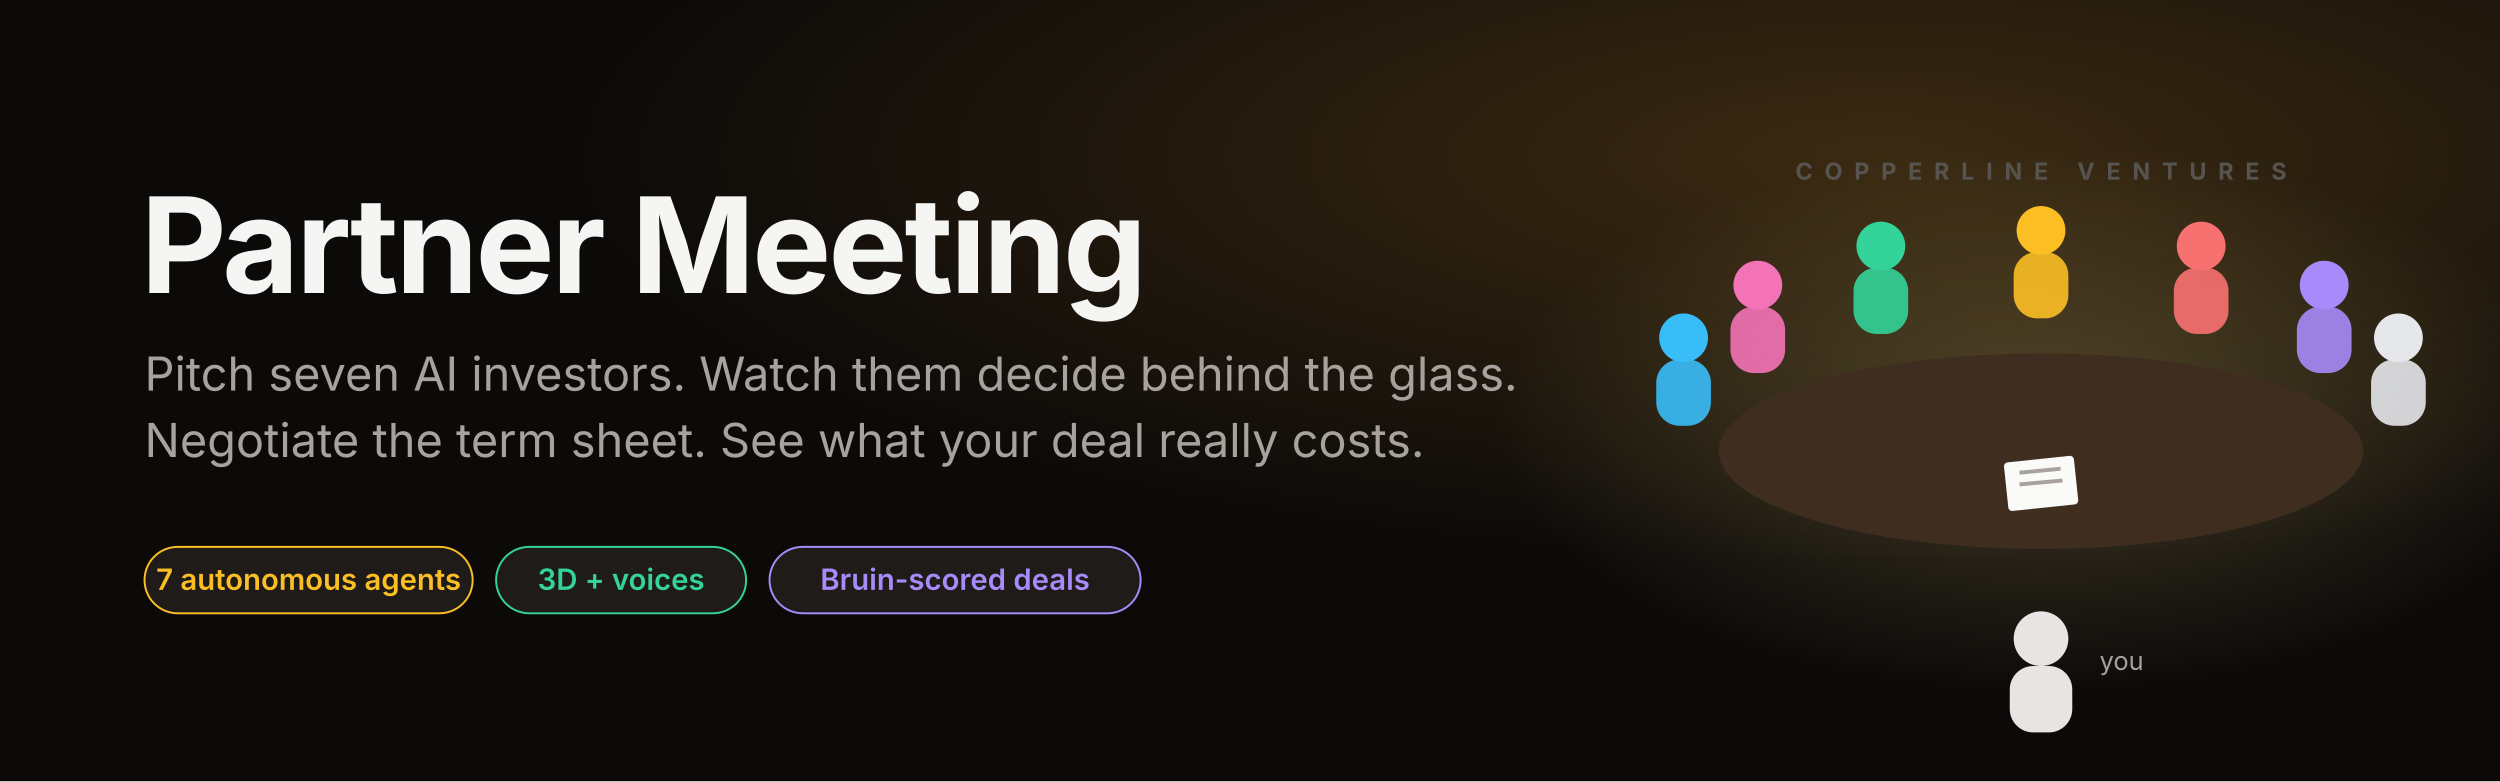
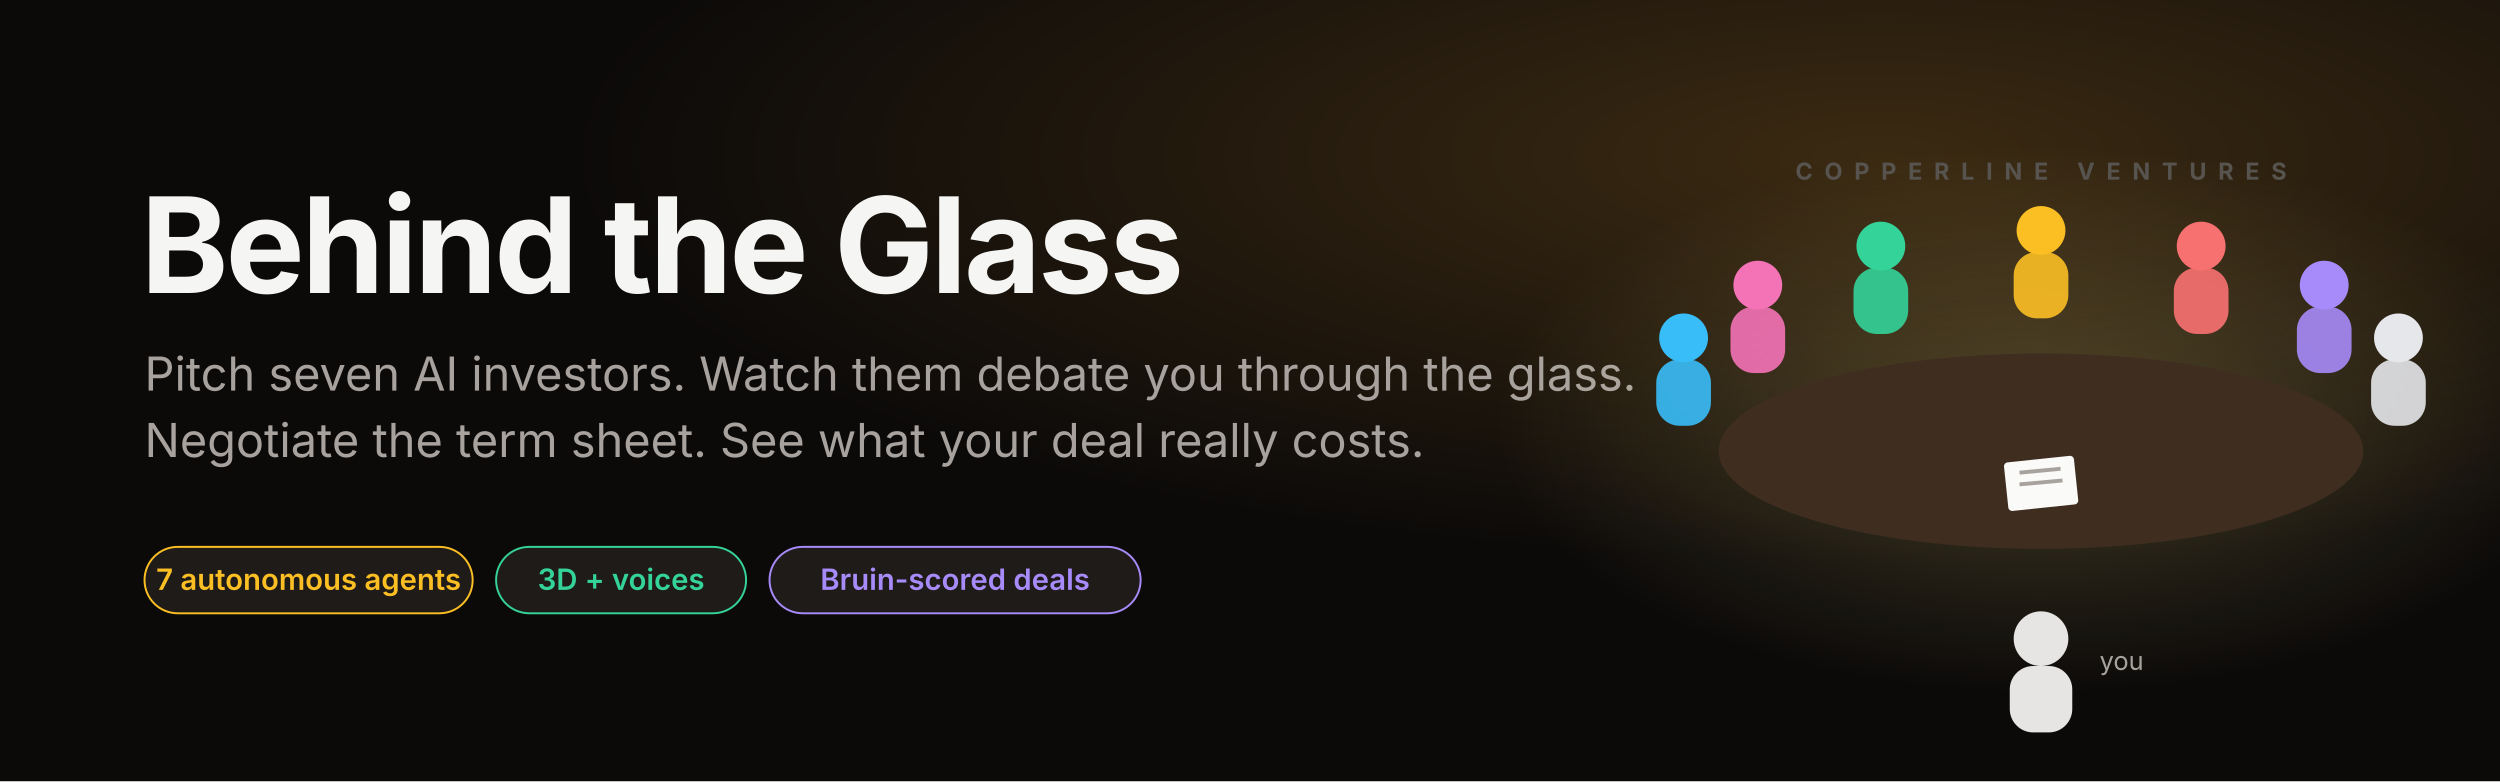
<svg xmlns="http://www.w3.org/2000/svg" width="1280" height="400" viewBox="0 0 1280 400">
  <defs>
    <radialGradient id="g" cx="75%" cy="20%" r="80%">
      <stop offset="0" stop-color="#3b2a12" />
      <stop offset="0.65" stop-color="#0c0a09" />
    </radialGradient>
    <radialGradient id="lamp" cx="50%" cy="50%" r="50%">
      <stop offset="0" stop-color="#fde68a" stop-opacity="0.22" />
      <stop offset="1" stop-color="#fde68a" stop-opacity="0" />
    </radialGradient>
  </defs>
  <rect width="1280" height="400" fill="url(#g)" />
-   <text x="72" y="150" font-family="Inter,Segoe UI,Helvetica,Arial,sans-serif" font-size="68" font-weight="700" fill="#f5f5f4" letter-spacing="-1.5">Partner Meeting</text>
-   <text x="74" y="200" font-family="Inter,Segoe UI,Helvetica,Arial,sans-serif" font-size="24" fill="#a8a29e">Pitch seven AI investors. Watch them decide behind the glass.</text>
+   <text x="72" y="150" font-family="Inter,Segoe UI,Helvetica,Arial,sans-serif" font-size="68" font-weight="700" fill="#f5f5f4" letter-spacing="-1.5">Behind the Glass</text>
+   <text x="74" y="200" font-family="Inter,Segoe UI,Helvetica,Arial,sans-serif" font-size="24" fill="#a8a29e">Pitch seven AI investors. Watch them debate you through the glass.</text>
  <text x="74" y="234" font-family="Inter,Segoe UI,Helvetica,Arial,sans-serif" font-size="24" fill="#a8a29e">Negotiate the term sheet. See what your deal really costs.</text>
  <g font-family="Inter,Segoe UI,Helvetica,Arial,sans-serif" font-size="15" font-weight="600">
    <rect x="74" y="280" width="168" height="34" rx="17" fill="#1f1b18" stroke="#fbbf24" />
    <text x="158" y="302" text-anchor="middle" fill="#fbbf24">7 autonomous agents</text>
    <rect x="254" y="280" width="128" height="34" rx="17" fill="#1f1b18" stroke="#34d399" />
    <text x="318" y="302" text-anchor="middle" fill="#34d399">3D + voices</text>
    <rect x="394" y="280" width="190" height="34" rx="17" fill="#1f1b18" stroke="#a78bfa" />
    <text x="489" y="302" text-anchor="middle" fill="#a78bfa">Bruin-scored deals</text>
  </g>
  <ellipse cx="1045" cy="215" rx="280" ry="140" fill="url(#lamp)" />
  <text x="1045" y="92" text-anchor="middle" font-family="Inter,Segoe UI,Helvetica,Arial,sans-serif" font-size="12" font-weight="700" letter-spacing="6" fill="#57534e">COPPERLINE VENTURES</text>
  <g transform="translate(862,186)">
    <rect x="-14" y="-2" width="28" height="34" rx="12" fill="#38bdf8" opacity="0.9" />
    <circle cx="0" cy="-13" r="12.5" fill="#38bdf8" />
  </g>
  <g transform="translate(900,159)">
    <rect x="-14" y="-2" width="28" height="34" rx="12" fill="#f472b6" opacity="0.9" />
    <circle cx="0" cy="-13" r="12.5" fill="#f472b6" />
  </g>
  <g transform="translate(963,139)">
    <rect x="-14" y="-2" width="28" height="34" rx="12" fill="#34d399" opacity="0.9" />
    <circle cx="0" cy="-13" r="12.5" fill="#34d399" />
  </g>
  <g transform="translate(1045,131)">
    <rect x="-14" y="-2" width="28" height="34" rx="12" fill="#fbbf24" opacity="0.9" />
    <circle cx="0" cy="-13" r="12.5" fill="#fbbf24" />
  </g>
  <g transform="translate(1127,139)">
    <rect x="-14" y="-2" width="28" height="34" rx="12" fill="#f87171" opacity="0.9" />
    <circle cx="0" cy="-13" r="12.5" fill="#f87171" />
  </g>
  <g transform="translate(1190,159)">
    <rect x="-14" y="-2" width="28" height="34" rx="12" fill="#a78bfa" opacity="0.9" />
    <circle cx="0" cy="-13" r="12.5" fill="#a78bfa" />
  </g>
  <g transform="translate(1228,186)">
    <rect x="-14" y="-2" width="28" height="34" rx="12" fill="#e5e7eb" opacity="0.9" />
    <circle cx="0" cy="-13" r="12.5" fill="#e5e7eb" />
  </g>
  <ellipse cx="1045" cy="231" rx="165" ry="50" fill="#3f2d20" />
  <rect x="1027" y="235" width="36" height="25" rx="2" fill="#fafaf9" transform="rotate(-6 1045 247)" />
  <line x1="1034" y1="242" x2="1055" y2="240" stroke="#a8a29e" stroke-width="2" />
  <line x1="1034" y1="248" x2="1056" y2="246" stroke="#a8a29e" stroke-width="2" />
  <circle cx="1045" cy="327" r="14" fill="#e7e5e4" />
  <rect x="1029" y="341" width="32" height="34" rx="12" fill="#e7e5e4" />
  <text x="1075" y="343" font-family="Inter,Segoe UI,Helvetica,Arial,sans-serif" font-size="13" fill="#a8a29e">you</text>
</svg>
